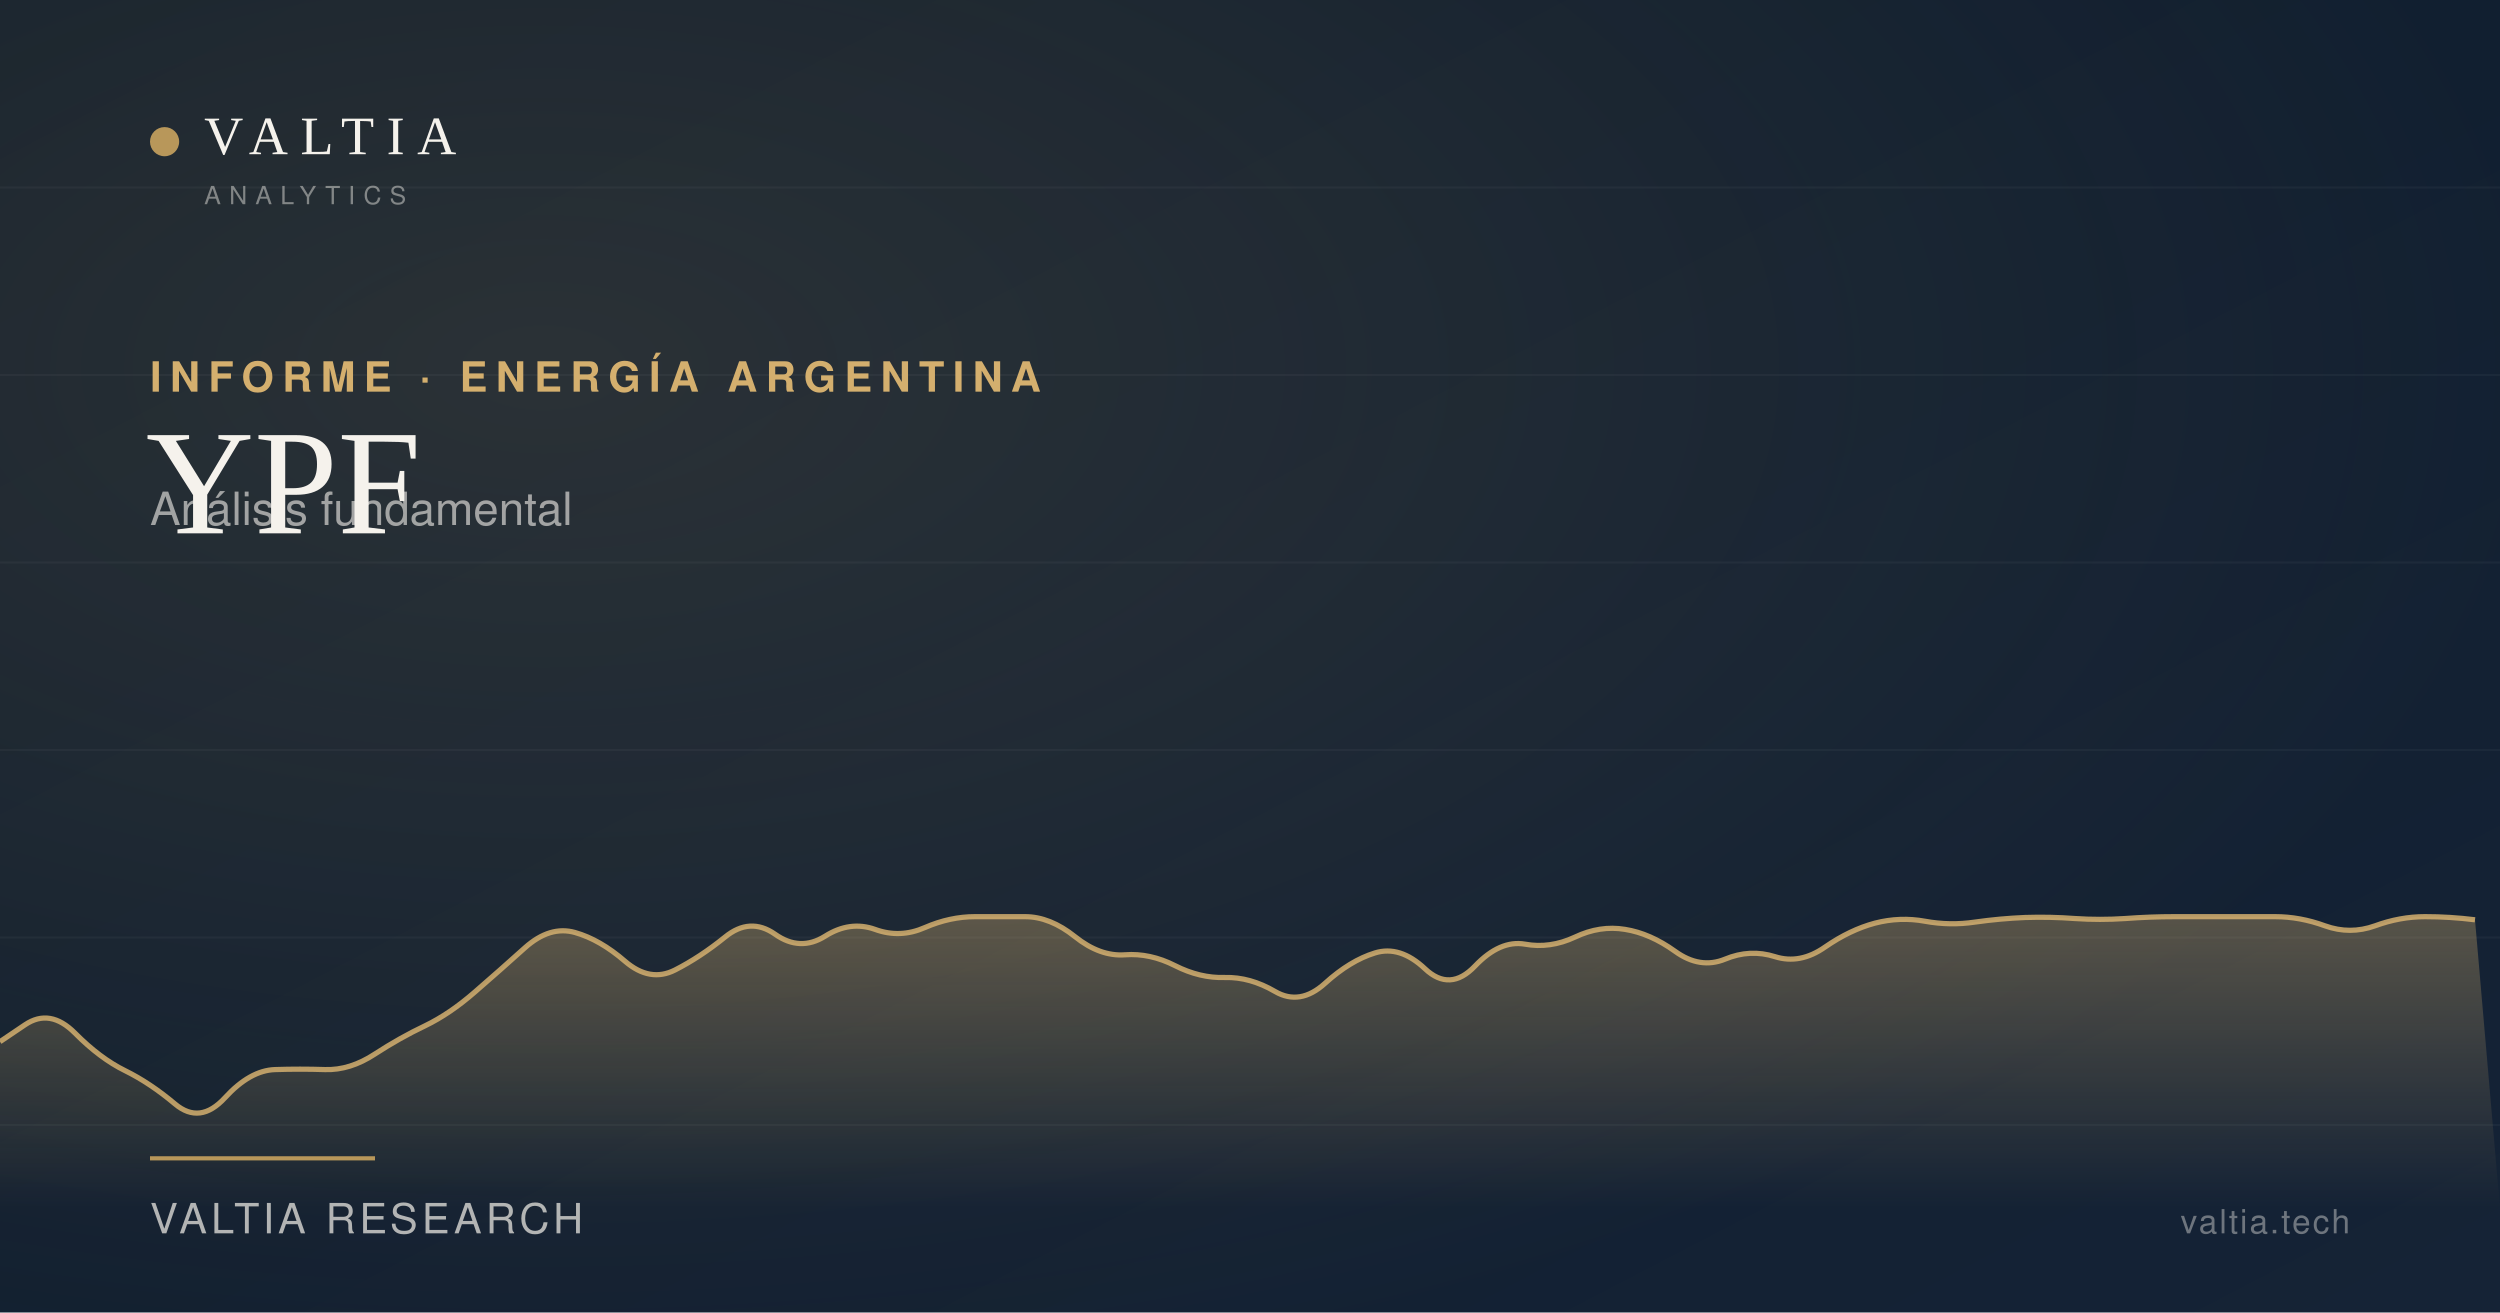
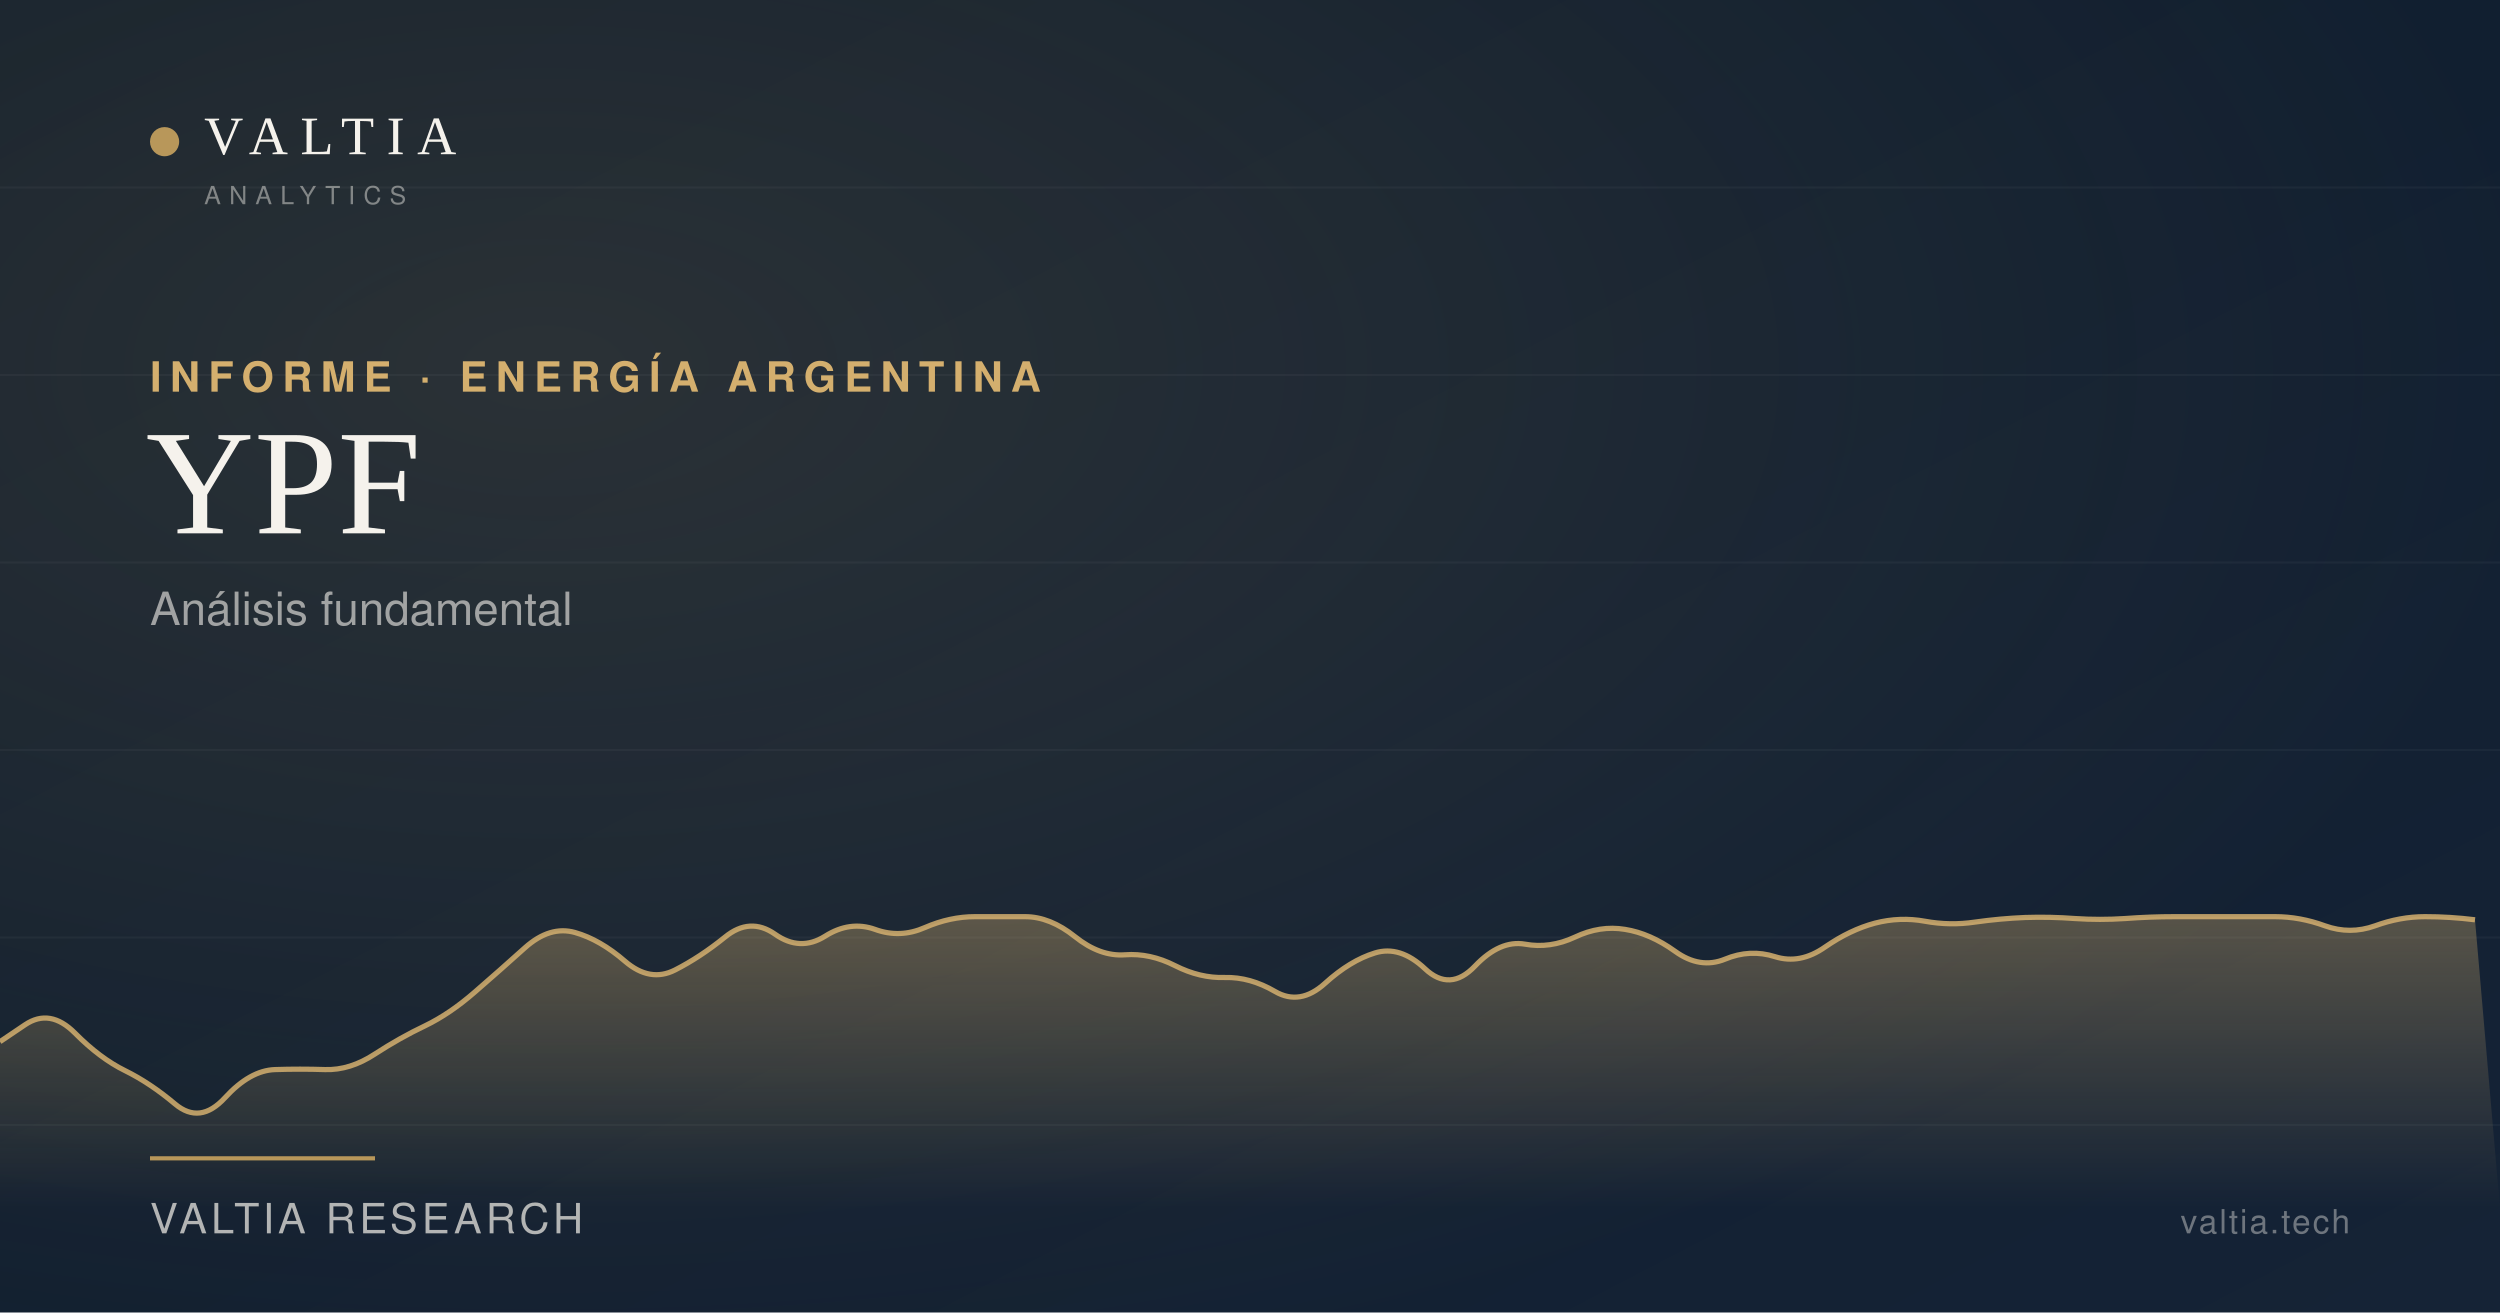
<svg xmlns="http://www.w3.org/2000/svg" width="1200" height="630" viewBox="0 0 1200 630" role="img">
  <defs>
    <linearGradient id="bg" x1="0" y1="0" x2="1" y2="1">
      <stop offset="0" stop-color="#0D1B2A" />
      <stop offset="1" stop-color="#152336" />
    </linearGradient>
    <linearGradient id="area" x1="0" y1="0" x2="0" y2="1">
      <stop offset="0" stop-color="#D4AF6E" stop-opacity=".35" />
      <stop offset="1" stop-color="#D4AF6E" stop-opacity="0" />
    </linearGradient>
    <radialGradient id="glow" cx="0.22" cy="0.28" r="0.8">
      <stop offset="0" stop-color="#D4AF6E" stop-opacity=".14" />
      <stop offset="1" stop-color="#D4AF6E" stop-opacity="0" />
    </radialGradient>
  </defs>
  <rect width="1200" height="630" fill="url(#bg)" />
  <rect width="1200" height="630" fill="url(#glow)" />
  <line x1="0" y1="90" x2="1200" y2="90" stroke="rgba(245,242,236,.04)" />
  <line x1="0" y1="180" x2="1200" y2="180" stroke="rgba(245,242,236,.04)" />
  <line x1="0" y1="270" x2="1200" y2="270" stroke="rgba(245,242,236,.04)" />
  <line x1="0" y1="360" x2="1200" y2="360" stroke="rgba(245,242,236,.04)" />
  <line x1="0" y1="450" x2="1200" y2="450" stroke="rgba(245,242,236,.04)" />
  <line x1="0" y1="540" x2="1200" y2="540" stroke="rgba(245,242,236,.04)" />
  <path d="M 0,500 Q 0,500 12,491.9 Q 24,483.8 36,495.9 Q 48,508.0 60,513.9 Q 72,519.8 84,529.9 Q 96,540.0 108,526.9 Q 120,513.8 132,513.4 Q 144,513.0 156,513.4 Q 168,513.8 180,505.9 Q 192,498.1 204,492.4 Q 216,486.6 228,476.1 Q 240,465.7 252,454.9 Q 264,444.2 276,447.6 Q 288,451.0 300,461.4 Q 312,471.7 324,465.6 Q 336,459.5 348,449.8 Q 360,440 372,448.4 Q 384,456.9 396,449.4 Q 408,441.8 420,446.1 Q 432,450.5 444,445.2 Q 456,440 468,440.0 Q 480,440 492,440.0 Q 504,440 516,449.6 Q 528,459.2 540,458.3 Q 552,457.4 564,463.5 Q 576,469.6 588,469.2 Q 600,468.9 612,475.9 Q 624,482.9 636,472.0 Q 648,461.1 660,457.4 Q 672,453.7 684,465.0 Q 696,476.3 708,463.7 Q 720,451.1 732,453.2 Q 744,455.4 756,449.8 Q 768,444.1 780,446.1 Q 792,448.0 804,456.6 Q 816,465.3 828,460.4 Q 840,455.4 852,459.2 Q 864,463.0 876,454.6 Q 888,446.3 900,443.1 Q 912,440 924,442.2 Q 936,444.4 948,442.6 Q 960,440.9 972,440.4 Q 984,440 996,440.9 Q 1008,441.7 1020,440.9 Q 1032,440 1044,440.0 Q 1056,440 1068,440.0 Q 1080,440 1092,440.0 Q 1104,440 1116,444.4 Q 1128,448.7 1140,444.4 Q 1152,440 1164,440.0 Q 1176,440 1188,441.5 L 1200,580 L 0,580 Z" fill="url(#area)" />
  <path d="M 0,500 Q 0,500 12,491.9 Q 24,483.8 36,495.9 Q 48,508.0 60,513.9 Q 72,519.8 84,529.9 Q 96,540.0 108,526.9 Q 120,513.8 132,513.4 Q 144,513.0 156,513.4 Q 168,513.8 180,505.9 Q 192,498.1 204,492.4 Q 216,486.6 228,476.1 Q 240,465.7 252,454.9 Q 264,444.2 276,447.6 Q 288,451.0 300,461.4 Q 312,471.7 324,465.6 Q 336,459.5 348,449.8 Q 360,440 372,448.4 Q 384,456.9 396,449.4 Q 408,441.8 420,446.1 Q 432,450.5 444,445.2 Q 456,440 468,440.0 Q 480,440 492,440.0 Q 504,440 516,449.6 Q 528,459.2 540,458.3 Q 552,457.4 564,463.5 Q 576,469.6 588,469.2 Q 600,468.9 612,475.9 Q 624,482.9 636,472.0 Q 648,461.1 660,457.4 Q 672,453.7 684,465.0 Q 696,476.3 708,463.7 Q 720,451.1 732,453.2 Q 744,455.4 756,449.8 Q 768,444.1 780,446.1 Q 792,448.0 804,456.6 Q 816,465.3 828,460.4 Q 840,455.4 852,459.2 Q 864,463.0 876,454.6 Q 888,446.3 900,443.1 Q 912,440 924,442.2 Q 936,444.4 948,442.6 Q 960,440.9 972,440.4 Q 984,440 996,440.9 Q 1008,441.7 1020,440.9 Q 1032,440 1044,440.0 Q 1056,440 1068,440.0 Q 1080,440 1092,440.0 Q 1104,440 1116,444.4 Q 1128,448.7 1140,444.4 Q 1152,440 1164,440.0 Q 1176,440 1188,441.5" fill="none" stroke="#D4AF6E" stroke-width="2.5" opacity=".85" />
  <g transform="translate(72,74)">
    <circle cx="7" cy="-6" r="7" fill="#B8975A" />
    <text x="26" y="0" font-family="Georgia, 'Times New Roman', serif" font-size="26" letter-spacing="6" fill="#F5F2EC">VALTIA</text>
    <text x="26" y="24" font-family="Helvetica, Arial, sans-serif" font-size="12" letter-spacing="4" fill="rgba(245,242,236,.45)">ANALYTICS</text>
  </g>
  <text x="72" y="188" font-family="Helvetica, Arial, sans-serif" font-size="20" font-weight="700" letter-spacing="4" fill="#D4AF6E">INFORME · ENERGÍA ARGENTINA</text>
  <text x="70" y="256" font-family="Georgia, 'Times New Roman', serif" font-size="72" fill="#F5F2EC">YPF</text>
-   <text x="72" y="252" font-family="Helvetica, Arial, sans-serif" font-size="22" fill="rgba(245,242,236,.6)">Análisis fundamental</text>
+   <text x="72" y="300" font-family="Helvetica, Arial, sans-serif" font-size="22" fill="rgba(245,242,236,.6)">Análisis fundamental</text>
  <line x1="72" y1="556" x2="180" y2="556" stroke="#B8975A" stroke-width="2" />
  <text x="72" y="592" font-family="Helvetica, Arial, sans-serif" font-size="20" letter-spacing="2" fill="rgba(245,242,236,.7)">VALTIA RESEARCH</text>
  <text x="1128" y="592" text-anchor="end" font-family="Helvetica, Arial, sans-serif" font-size="16" letter-spacing="1" fill="rgba(245,242,236,.4)">valtia.tech</text>
</svg>
